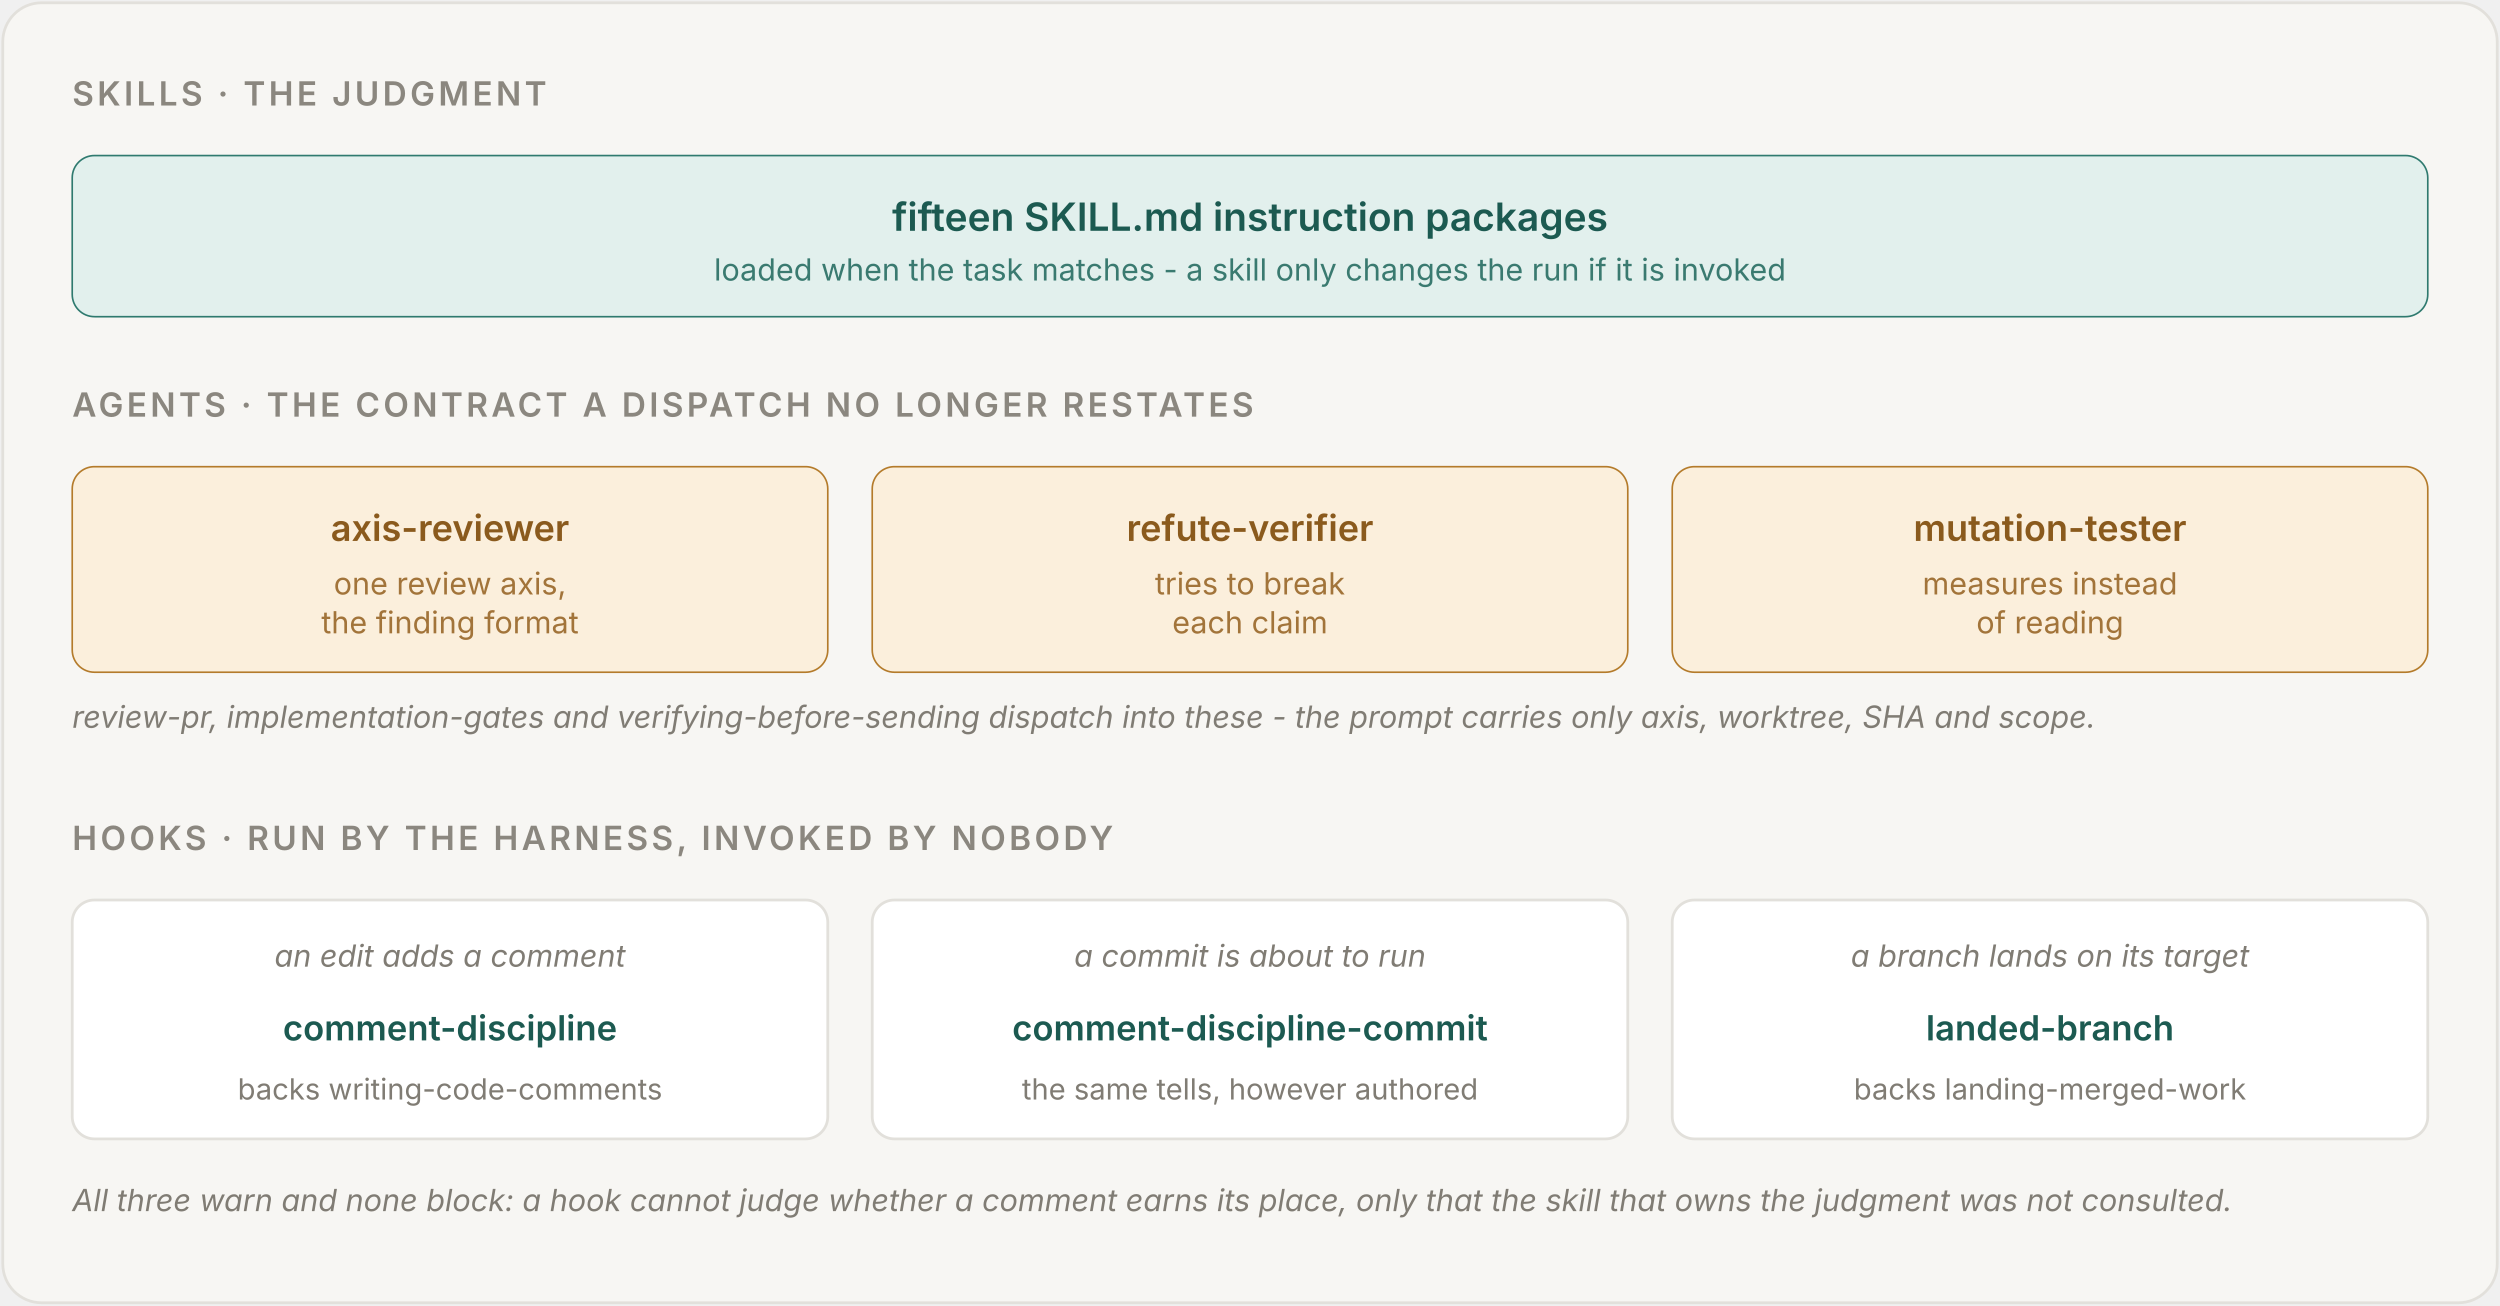
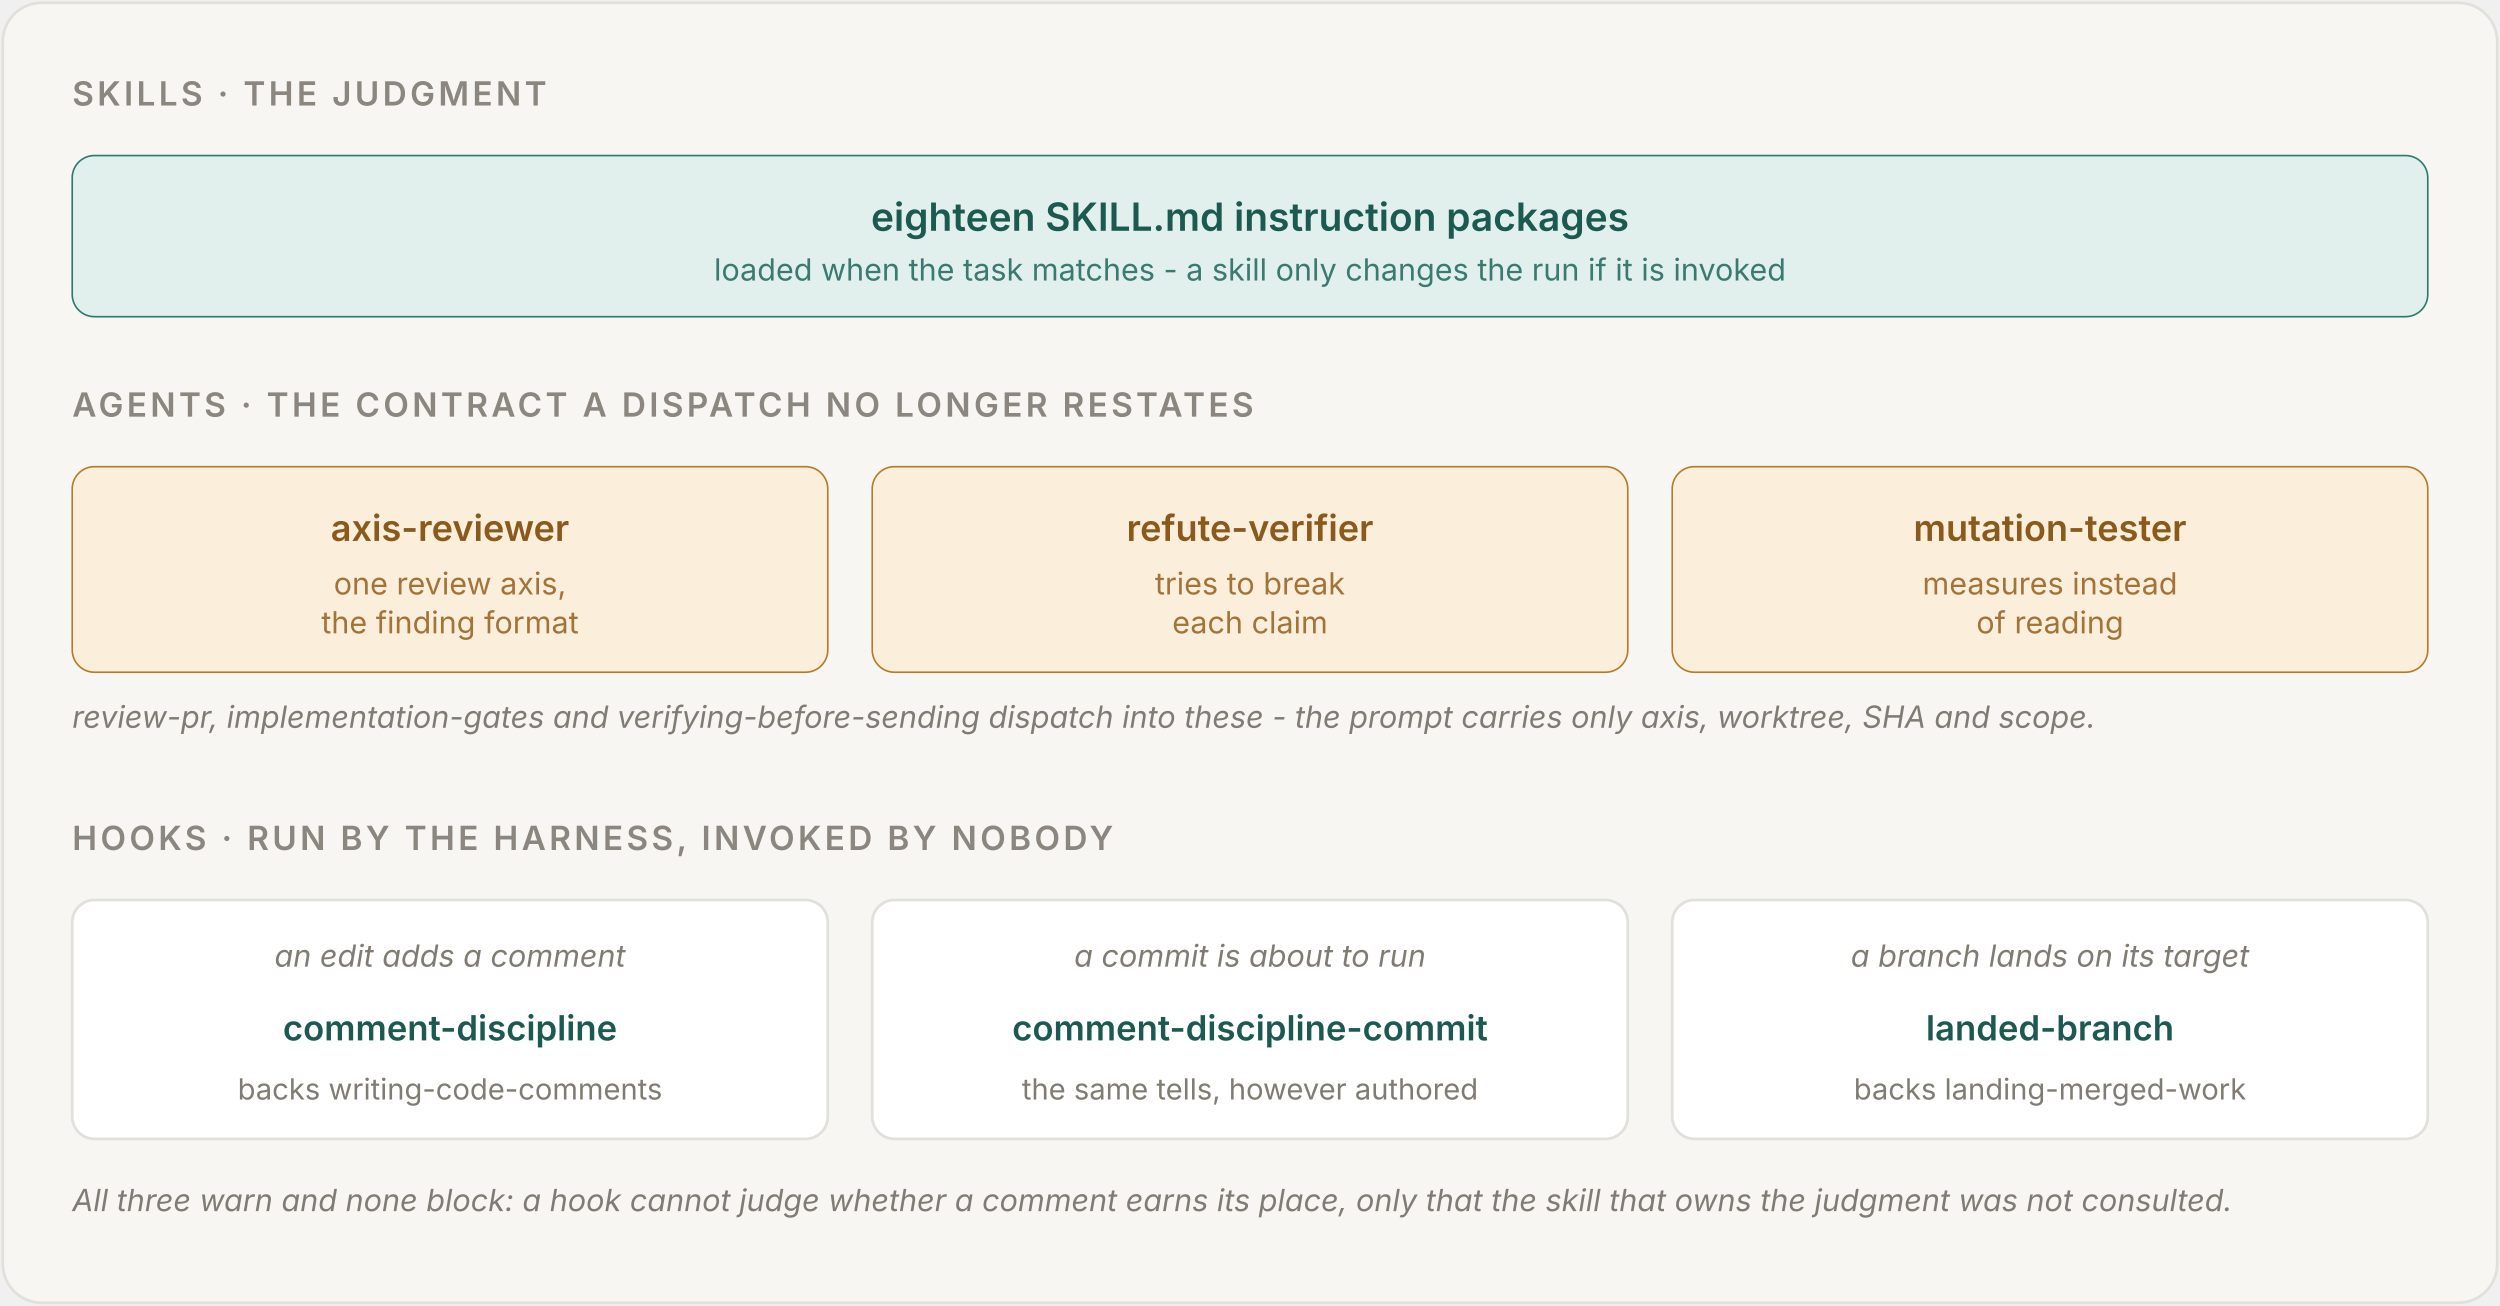
- <svg xmlns="http://www.w3.org/2000/svg" width="100%" viewBox="0 0 900 470" role="img" aria-label="The three component types: fifteen skills carry the judgment and fire only when invoked; three agent types carry the reviewer, skeptic and mutation contracts so a dispatch prompt shrinks to scope; three warn-only hooks are run by the harness at the moments a skill is most often skipped - an edit adding a comment, a commit about to run, a branch landing on its target">
+ <svg xmlns="http://www.w3.org/2000/svg" width="100%" viewBox="0 0 900 470" role="img" aria-label="The three component types: eighteen skills carry the judgment and fire only when invoked; three agent types carry the reviewer, skeptic and mutation contracts so a dispatch prompt shrinks to scope; three warn-only hooks are run by the harness at the moments a skill is most often skipped - an edit adding a comment, a commit about to run, a branch landing on its target">
  <rect x="1" y="1" width="898" height="468" rx="14" fill="#F7F6F3" stroke="#E2E0DB" stroke-width="1" />
  <text x="26" y="38" font-family="system-ui, -apple-system, sans-serif" font-size="12" font-weight="600" fill="#8B877F" letter-spacing="1.2">SKILLS · THE JUDGMENT</text>
  <rect x="26" y="56" width="848" height="58" rx="8" fill="#E2F0ED" stroke="#2F7A6F" stroke-width="0.6" />
-   <text x="450" y="78" font-family="system-ui, -apple-system, sans-serif" font-size="14" font-weight="600" fill="#1C5A51" text-anchor="middle" dominant-baseline="central">fifteen SKILL.md instruction packages</text>
+   <text x="450" y="78" font-family="system-ui, -apple-system, sans-serif" font-size="14" font-weight="600" fill="#1C5A51" text-anchor="middle" dominant-baseline="central">eighteen SKILL.md instruction packages</text>
  <text x="450" y="97" font-family="system-ui, -apple-system, sans-serif" font-size="11" font-weight="400" fill="#3A7A70" text-anchor="middle" dominant-baseline="central">loaded when the task matches - a skill only changes the run if it is invoked</text>
  <text x="26" y="150" font-family="system-ui, -apple-system, sans-serif" font-size="12" font-weight="600" fill="#8B877F" letter-spacing="1.2">AGENTS · THE CONTRACT A DISPATCH NO LONGER RESTATES</text>
  <rect x="26" y="168" width="272" height="74" rx="8" fill="#FBEFDC" stroke="#B47B2B" stroke-width="0.6" />
  <text x="162" y="190" font-family="system-ui, -apple-system, sans-serif" font-size="13" font-weight="600" fill="#8A5A1D" text-anchor="middle" dominant-baseline="central">axis-reviewer</text>
  <text x="162" y="210" font-family="system-ui, -apple-system, sans-serif" font-size="11" font-weight="400" fill="#A2743A" text-anchor="middle" dominant-baseline="central">one review axis,</text>
  <text x="162" y="224" font-family="system-ui, -apple-system, sans-serif" font-size="11" font-weight="400" fill="#A2743A" text-anchor="middle" dominant-baseline="central">the finding format</text>
  <rect x="314" y="168" width="272" height="74" rx="8" fill="#FBEFDC" stroke="#B47B2B" stroke-width="0.6" />
  <text x="450" y="190" font-family="system-ui, -apple-system, sans-serif" font-size="13" font-weight="600" fill="#8A5A1D" text-anchor="middle" dominant-baseline="central">refute-verifier</text>
  <text x="450" y="210" font-family="system-ui, -apple-system, sans-serif" font-size="11" font-weight="400" fill="#A2743A" text-anchor="middle" dominant-baseline="central">tries to break</text>
  <text x="450" y="224" font-family="system-ui, -apple-system, sans-serif" font-size="11" font-weight="400" fill="#A2743A" text-anchor="middle" dominant-baseline="central">each claim</text>
  <rect x="602" y="168" width="272" height="74" rx="8" fill="#FBEFDC" stroke="#B47B2B" stroke-width="0.6" />
  <text x="738" y="190" font-family="system-ui, -apple-system, sans-serif" font-size="13" font-weight="600" fill="#8A5A1D" text-anchor="middle" dominant-baseline="central">mutation-tester</text>
  <text x="738" y="210" font-family="system-ui, -apple-system, sans-serif" font-size="11" font-weight="400" fill="#A2743A" text-anchor="middle" dominant-baseline="central">measures instead</text>
  <text x="738" y="224" font-family="system-ui, -apple-system, sans-serif" font-size="11" font-weight="400" fill="#A2743A" text-anchor="middle" dominant-baseline="central">of reading</text>
  <text x="26" y="262" font-family="system-ui, -apple-system, sans-serif" font-size="11" font-style="italic" fill="#807C74">review-pr, implementation-gates and verifying-before-sending dispatch into these - the prompt carries only axis, worktree, SHA and scope.</text>
  <text x="26" y="306" font-family="system-ui, -apple-system, sans-serif" font-size="12" font-weight="600" fill="#8B877F" letter-spacing="1.2">HOOKS · RUN BY THE HARNESS, INVOKED BY NOBODY</text>
  <rect x="26" y="324" width="272" height="86" rx="8" fill="#FFFFFF" stroke="#E2E0DB" stroke-width="1" />
  <text x="162" y="344" font-family="system-ui, -apple-system, sans-serif" font-size="11" font-weight="400" font-style="italic" fill="#807C74" text-anchor="middle" dominant-baseline="central">an edit adds a comment</text>
  <text x="162" y="370" font-family="system-ui, -apple-system, sans-serif" font-size="12.5" font-weight="600" fill="#1C5A51" text-anchor="middle" dominant-baseline="central">comment-discipline</text>
  <text x="162" y="392" font-family="system-ui, -apple-system, sans-serif" font-size="10.5" font-weight="400" fill="#807C74" text-anchor="middle" dominant-baseline="central">backs writing-code-comments</text>
  <rect x="314" y="324" width="272" height="86" rx="8" fill="#FFFFFF" stroke="#E2E0DB" stroke-width="1" />
  <text x="450" y="344" font-family="system-ui, -apple-system, sans-serif" font-size="11" font-weight="400" font-style="italic" fill="#807C74" text-anchor="middle" dominant-baseline="central">a commit is about to run</text>
  <text x="450" y="370" font-family="system-ui, -apple-system, sans-serif" font-size="12.5" font-weight="600" fill="#1C5A51" text-anchor="middle" dominant-baseline="central">comment-discipline-commit</text>
  <text x="450" y="392" font-family="system-ui, -apple-system, sans-serif" font-size="10.5" font-weight="400" fill="#807C74" text-anchor="middle" dominant-baseline="central">the same tells, however authored</text>
  <rect x="602" y="324" width="272" height="86" rx="8" fill="#FFFFFF" stroke="#E2E0DB" stroke-width="1" />
  <text x="738" y="344" font-family="system-ui, -apple-system, sans-serif" font-size="11" font-weight="400" font-style="italic" fill="#807C74" text-anchor="middle" dominant-baseline="central">a branch lands on its target</text>
  <text x="738" y="370" font-family="system-ui, -apple-system, sans-serif" font-size="12.5" font-weight="600" fill="#1C5A51" text-anchor="middle" dominant-baseline="central">landed-branch</text>
  <text x="738" y="392" font-family="system-ui, -apple-system, sans-serif" font-size="10.5" font-weight="400" fill="#807C74" text-anchor="middle" dominant-baseline="central">backs landing-merged-work</text>
  <text x="26" y="436" font-family="system-ui, -apple-system, sans-serif" font-size="11" font-style="italic" fill="#807C74">All three warn and none block: a hook cannot judge whether a comment earns its place, only that the skill that owns the judgment was not consulted.</text>
</svg>
